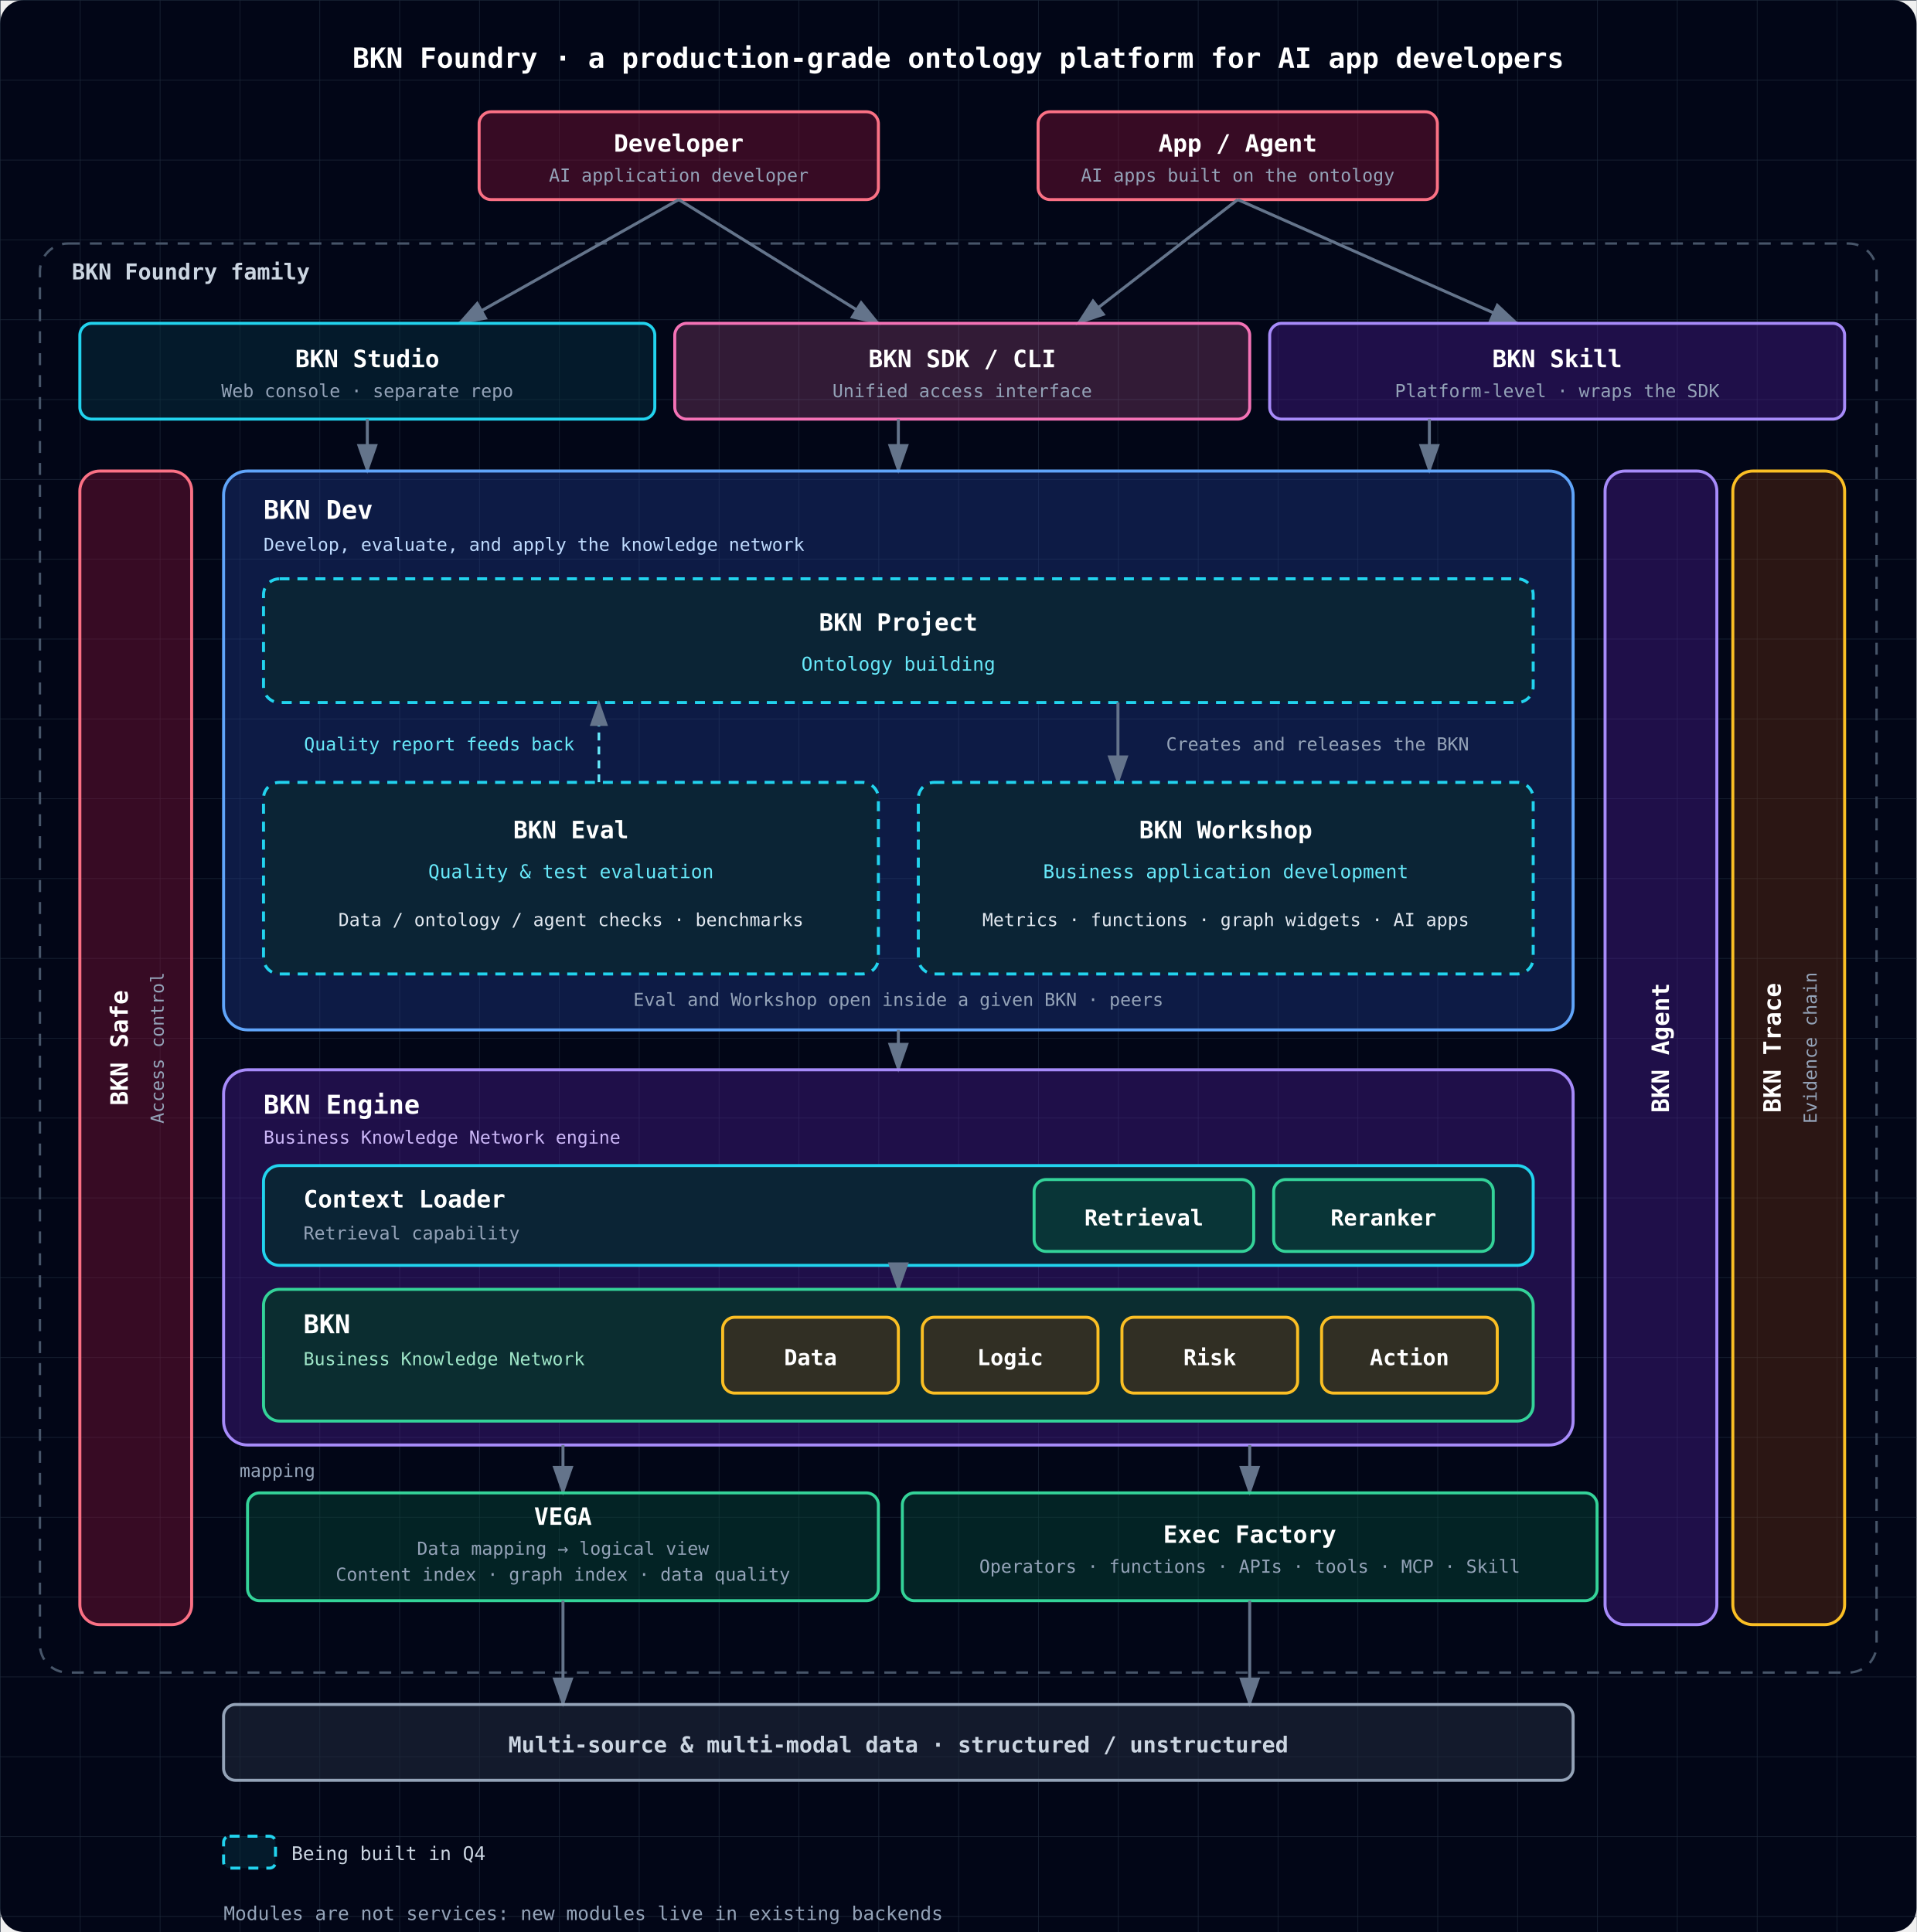
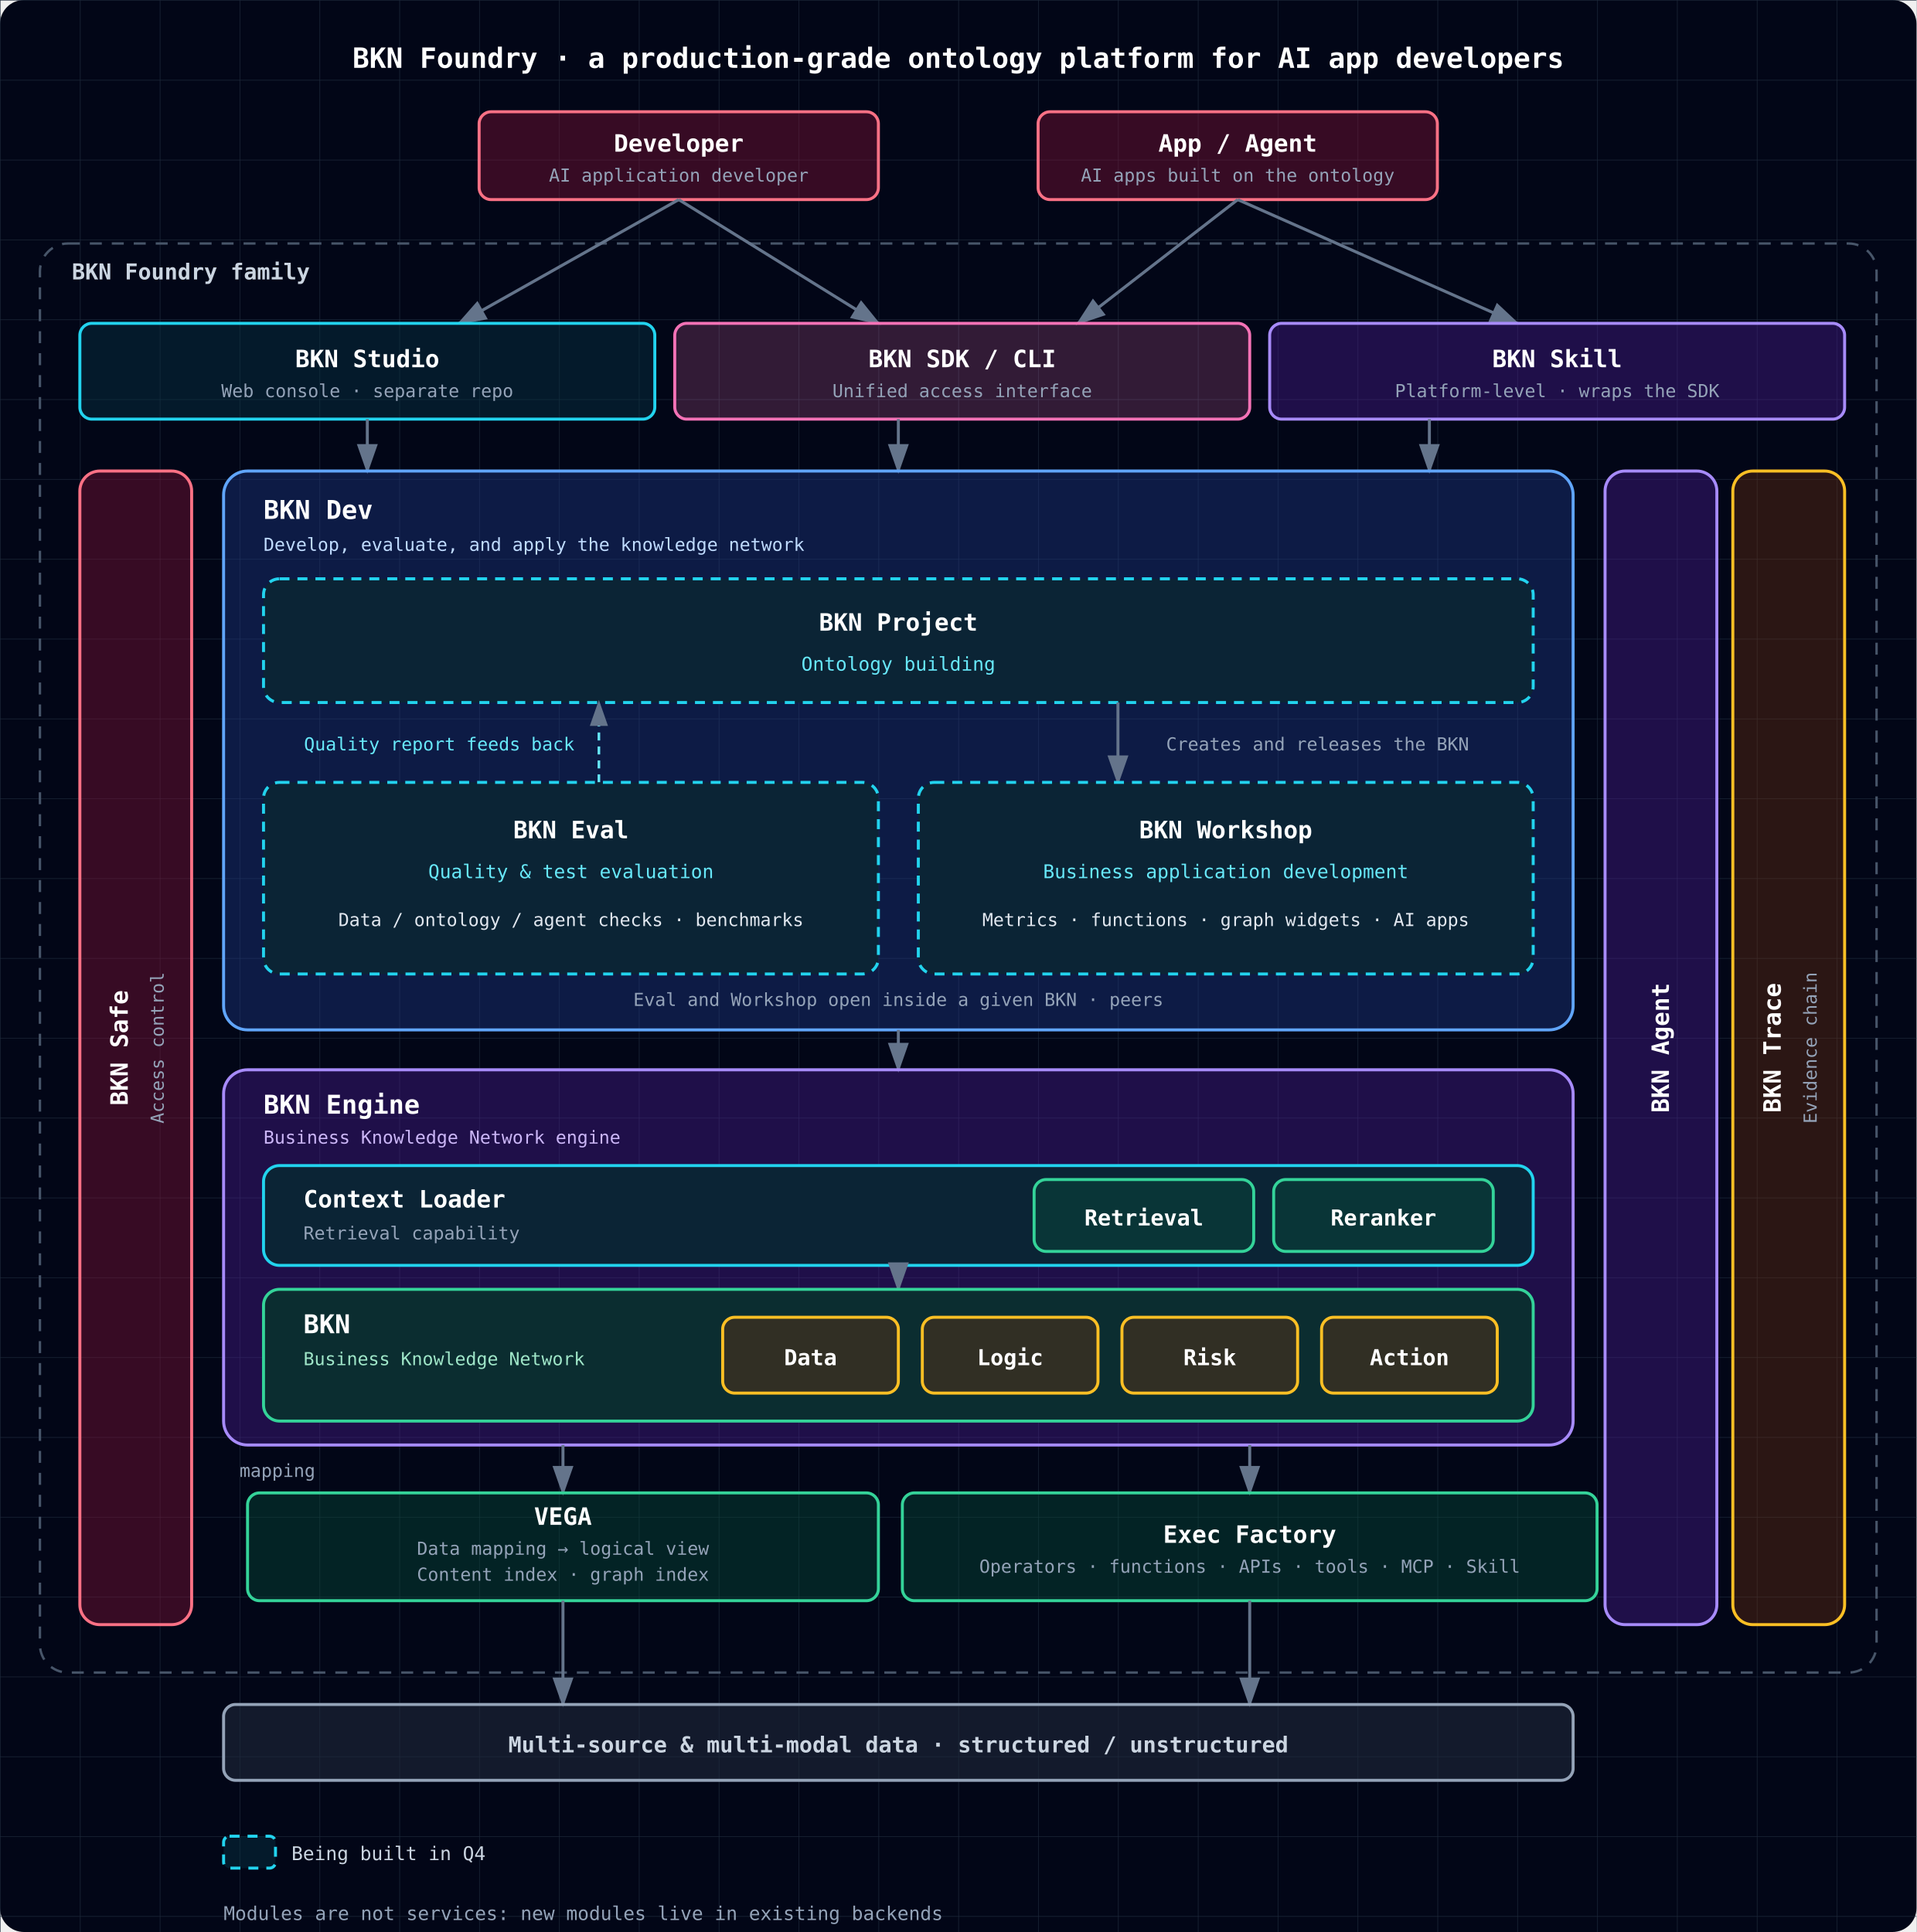
<svg xmlns="http://www.w3.org/2000/svg" viewBox="0 0 960 968" font-family="ui-monospace, SFMono-Regular, Menlo, Consolas, monospace">
  <rect width="960" height="968" fill="#020617" rx="12" />
  <defs>
    <marker id="arrowhead" markerWidth="10" markerHeight="7" refX="9" refY="3.5" orient="auto">
      <polygon points="0 0, 10 3.5, 0 7" fill="#64748b" />
    </marker>
    <pattern id="grid" width="40" height="40" patternUnits="userSpaceOnUse">
      <path d="M 40 0 L 0 0 0 40" fill="none" stroke="#1e293b" stroke-width="0.5" />
    </pattern>
  </defs>
  <rect width="100%" height="100%" fill="url(#grid)" />
  <text x="480.0" y="34" fill="white" font-size="14" font-weight="700" text-anchor="middle">BKN Foundry · a production-grade ontology platform for AI app developers</text>
  <rect x="240" y="56" width="200" height="44" rx="6" fill="rgba(136, 19, 55, 0.4)" stroke="#fb7185" stroke-width="1.5" />
  <text x="340.0" y="76.0" fill="white" font-size="12" font-weight="600" text-anchor="middle">Developer</text>
  <text x="340.0" y="91.0" fill="#94a3b8" font-size="9" text-anchor="middle">AI application developer</text>
  <rect x="520" y="56" width="200" height="44" rx="6" fill="rgba(136, 19, 55, 0.4)" stroke="#fb7185" stroke-width="1.5" />
  <text x="620.0" y="76.0" fill="white" font-size="12" font-weight="600" text-anchor="middle">App / Agent</text>
  <text x="620.0" y="91.0" fill="#94a3b8" font-size="9" text-anchor="middle">AI apps built on the ontology</text>
  <rect x="20" y="122" width="920" height="716" rx="14" fill="none" stroke="#475569" stroke-width="1.2" stroke-dasharray="6 5" />
  <text x="36" y="140" fill="#cbd5e1" font-size="11" font-weight="700" text-anchor="start">BKN Foundry family</text>
  <line x1="340" y1="100" x2="230" y2="162" stroke="#64748b" stroke-width="1.5" marker-end="url(#arrowhead)" />
  <line x1="340" y1="100" x2="440" y2="162" stroke="#64748b" stroke-width="1.5" marker-end="url(#arrowhead)" />
  <line x1="620" y1="100" x2="540" y2="162" stroke="#64748b" stroke-width="1.5" marker-end="url(#arrowhead)" />
  <line x1="620" y1="100" x2="760" y2="162" stroke="#64748b" stroke-width="1.5" marker-end="url(#arrowhead)" />
  <rect x="40" y="162" width="288" height="48" rx="6" fill="rgba(8, 51, 68, 0.45)" stroke="#22d3ee" stroke-width="1.5" />
  <text x="184.0" y="184.0" fill="white" font-size="12" font-weight="600" text-anchor="middle">BKN Studio</text>
  <text x="184.0" y="199.0" fill="#94a3b8" font-size="9" text-anchor="middle">Web console · separate repo</text>
  <rect x="338" y="162" width="288" height="48" rx="6" fill="rgba(244, 114, 182, 0.2)" stroke="#f472b6" stroke-width="1.5" />
  <text x="482.0" y="184.0" fill="white" font-size="12" font-weight="600" text-anchor="middle">BKN SDK / CLI</text>
  <text x="482.0" y="199.0" fill="#94a3b8" font-size="9" text-anchor="middle">Unified access interface</text>
  <rect x="636" y="162" width="288" height="48" rx="6" fill="rgba(76, 29, 149, 0.4)" stroke="#a78bfa" stroke-width="1.5" />
  <text x="780.0" y="184.0" fill="white" font-size="12" font-weight="600" text-anchor="middle">BKN Skill</text>
  <text x="780.0" y="199.0" fill="#94a3b8" font-size="9" text-anchor="middle">Platform-level · wraps the SDK</text>
  <rect x="40" y="236" width="56" height="578" rx="10" fill="rgba(136, 19, 55, 0.4)" stroke="#fb7185" stroke-width="1.5" />
  <text x="64" y="525.0" fill="white" font-size="12" font-weight="600" text-anchor="middle" transform="rotate(-90 64 525.0)">BKN Safe</text>
  <text x="82" y="525.0" fill="#94a3b8" font-size="9" text-anchor="middle" transform="rotate(-90 82 525.0)">Access control</text>
  <rect x="804" y="236" width="56" height="578" rx="10" fill="rgba(76, 29, 149, 0.4)" stroke="#a78bfa" stroke-width="1.5" />
  <text x="836" y="525.0" fill="white" font-size="12" font-weight="600" text-anchor="middle" transform="rotate(-90 836 525.0)">BKN Agent</text>
  <rect x="868" y="236" width="56" height="578" rx="10" fill="rgba(120, 53, 15, 0.35)" stroke="#fbbf24" stroke-width="1.5" />
  <text x="892" y="525.0" fill="white" font-size="12" font-weight="600" text-anchor="middle" transform="rotate(-90 892 525.0)">BKN Trace</text>
  <text x="910" y="525.0" fill="#94a3b8" font-size="9" text-anchor="middle" transform="rotate(-90 910 525.0)">Evidence chain</text>
  <line x1="184" y1="210" x2="184" y2="236" stroke="#64748b" stroke-width="1.5" marker-end="url(#arrowhead)" />
  <line x1="450" y1="210" x2="450" y2="236" stroke="#64748b" stroke-width="1.5" marker-end="url(#arrowhead)" />
  <line x1="716" y1="210" x2="716" y2="236" stroke="#64748b" stroke-width="1.5" marker-end="url(#arrowhead)" />
  <rect x="112" y="236" width="676" height="280" rx="12" fill="rgba(30, 58, 138, 0.4)" stroke="#60a5fa" stroke-width="1.5" />
  <text x="132" y="260" fill="white" font-size="13" font-weight="700" text-anchor="start">BKN Dev</text>
  <text x="132" y="276" fill="#bfdbfe" font-size="9" text-anchor="start">Develop, evaluate, and apply the knowledge network</text>
  <rect x="132" y="290" width="636" height="62" rx="8" fill="#0f172a" />
  <rect x="132" y="290" width="636" height="62" rx="8" fill="rgba(8, 51, 68, 0.45)" stroke="#22d3ee" stroke-width="1.5" stroke-dasharray="5 4" />
  <text x="450" y="316" fill="white" font-size="12" font-weight="600" text-anchor="middle">BKN Project</text>
  <text x="450" y="336" fill="#67e8f9" font-size="9.5" text-anchor="middle">Ontology building</text>
  <line x1="560" y1="352" x2="560" y2="392" stroke="#64748b" stroke-width="1.5" marker-end="url(#arrowhead)" />
  <text x="660" y="376" fill="#94a3b8" font-size="9" text-anchor="middle">Creates and releases the BKN</text>
  <path d="M 300 392 L 300 352" fill="none" stroke="#67e8f9" stroke-width="1.3" stroke-dasharray="4 3" marker-end="url(#arrowhead)" />
  <text x="220" y="376" fill="#67e8f9" font-size="9" text-anchor="middle">Quality report feeds back</text>
  <rect x="132" y="392" width="308" height="96" rx="8" fill="#0f172a" />
  <rect x="132" y="392" width="308" height="96" rx="8" fill="rgba(8, 51, 68, 0.45)" stroke="#22d3ee" stroke-width="1.5" stroke-dasharray="5 4" />
  <text x="286.0" y="420" fill="white" font-size="12" font-weight="600" text-anchor="middle">BKN Eval</text>
  <text x="286.0" y="440" fill="#67e8f9" font-size="9.5" text-anchor="middle">Quality &amp; test evaluation</text>
  <text x="286.0" y="464" fill="#e2e8f0" font-size="9" text-anchor="middle">Data / ontology / agent checks · benchmarks</text>
  <rect x="460" y="392" width="308" height="96" rx="8" fill="#0f172a" />
  <rect x="460" y="392" width="308" height="96" rx="8" fill="rgba(8, 51, 68, 0.45)" stroke="#22d3ee" stroke-width="1.5" stroke-dasharray="5 4" />
  <text x="614.0" y="420" fill="white" font-size="12" font-weight="600" text-anchor="middle">BKN Workshop</text>
  <text x="614.0" y="440" fill="#67e8f9" font-size="9.5" text-anchor="middle">Business application development</text>
  <text x="614.0" y="464" fill="#e2e8f0" font-size="9" text-anchor="middle">Metrics · functions · graph widgets · AI apps</text>
  <text x="450" y="504" fill="#94a3b8" font-size="9" text-anchor="middle">Eval and Workshop open inside a given BKN · peers</text>
  <line x1="450" y1="516" x2="450" y2="536" stroke="#64748b" stroke-width="1.5" marker-end="url(#arrowhead)" />
  <rect x="112" y="536" width="676" height="188" rx="12" fill="rgba(76, 29, 149, 0.4)" stroke="#a78bfa" stroke-width="1.5" />
  <text x="132" y="558" fill="white" font-size="13" font-weight="700" text-anchor="start">BKN Engine</text>
  <text x="132" y="573" fill="#cbb6f7" font-size="9" text-anchor="start">Business Knowledge Network engine</text>
  <rect x="132" y="584" width="636" height="50" rx="8" fill="#0f172a" />
  <rect x="132" y="584" width="636" height="50" rx="8" fill="rgba(8, 51, 68, 0.45)" stroke="#22d3ee" stroke-width="1.5" />
  <text x="152" y="605" fill="white" font-size="12" font-weight="600" text-anchor="start">Context Loader</text>
  <text x="152" y="621" fill="#94a3b8" font-size="9" text-anchor="start">Retrieval capability</text>
  <rect x="518" y="591" width="110" height="36" rx="6" fill="rgba(6, 78, 59, 0.4)" stroke="#34d399" stroke-width="1.5" />
  <text x="573" y="614" fill="white" font-size="11" font-weight="600" text-anchor="middle">Retrieval</text>
  <rect x="638" y="591" width="110" height="36" rx="6" fill="rgba(6, 78, 59, 0.4)" stroke="#34d399" stroke-width="1.5" />
  <text x="693" y="614" fill="white" font-size="11" font-weight="600" text-anchor="middle">Reranker</text>
  <line x1="450" y1="634" x2="450" y2="646" stroke="#64748b" stroke-width="1.5" marker-end="url(#arrowhead)" />
  <rect x="132" y="646" width="636" height="66" rx="8" fill="#0f172a" />
  <rect x="132" y="646" width="636" height="66" rx="8" fill="rgba(6, 78, 59, 0.4)" stroke="#34d399" stroke-width="1.5" />
  <text x="152" y="668" fill="white" font-size="13" font-weight="700" text-anchor="start">BKN</text>
  <text x="152" y="684" fill="#9fe6c8" font-size="9" text-anchor="start">Business Knowledge Network</text>
  <rect x="362" y="660" width="88" height="38" rx="6" fill="rgba(120, 53, 15, 0.35)" stroke="#fbbf24" stroke-width="1.5" />
  <text x="406" y="684" fill="white" font-size="11" font-weight="600" text-anchor="middle">Data</text>
  <rect x="462" y="660" width="88" height="38" rx="6" fill="rgba(120, 53, 15, 0.35)" stroke="#fbbf24" stroke-width="1.5" />
  <text x="506" y="684" fill="white" font-size="11" font-weight="600" text-anchor="middle">Logic</text>
  <rect x="562" y="660" width="88" height="38" rx="6" fill="rgba(120, 53, 15, 0.35)" stroke="#fbbf24" stroke-width="1.5" />
  <text x="606" y="684" fill="white" font-size="11" font-weight="600" text-anchor="middle">Risk</text>
  <rect x="662" y="660" width="88" height="38" rx="6" fill="rgba(120, 53, 15, 0.35)" stroke="#fbbf24" stroke-width="1.5" />
  <text x="706" y="684" fill="white" font-size="11" font-weight="600" text-anchor="middle">Action</text>
  <line x1="282" y1="724" x2="282" y2="748" stroke="#64748b" stroke-width="1.5" marker-end="url(#arrowhead)" />
  <line x1="626" y1="724" x2="626" y2="748" stroke="#64748b" stroke-width="1.5" marker-end="url(#arrowhead)" />
  <text x="120" y="740" fill="#94a3b8" font-size="9" text-anchor="start">mapping</text>
  <rect x="124" y="748" width="316" height="54" rx="6" fill="rgba(6, 78, 59, 0.4)" stroke="#34d399" stroke-width="1.5" />
  <text x="282" y="764" fill="white" font-size="12" font-weight="600" text-anchor="middle">VEGA</text>
  <text x="282" y="779" fill="#94a3b8" font-size="9" text-anchor="middle">Data mapping → logical view</text>
-   <text x="282" y="792" fill="#94a3b8" font-size="9" text-anchor="middle">Content index · graph index · data quality</text>
+   <text x="282" y="792" fill="#94a3b8" font-size="9" text-anchor="middle">Content index · graph index</text>
  <rect x="452" y="748" width="348" height="54" rx="6" fill="rgba(6, 78, 59, 0.4)" stroke="#34d399" stroke-width="1.5" />
  <text x="626" y="773" fill="white" font-size="12" font-weight="600" text-anchor="middle">Exec Factory</text>
  <text x="626" y="788" fill="#94a3b8" font-size="9" text-anchor="middle">Operators · functions · APIs · tools · MCP · Skill</text>
  <line x1="282" y1="802" x2="282" y2="854" stroke="#64748b" stroke-width="1.5" marker-end="url(#arrowhead)" />
  <line x1="626" y1="802" x2="626" y2="854" stroke="#64748b" stroke-width="1.5" marker-end="url(#arrowhead)" />
  <rect x="112" y="854" width="676" height="38" rx="6" fill="rgba(30, 41, 59, 0.6)" stroke="#94a3b8" stroke-width="1.5" />
  <text x="450" y="878" fill="#cbd5e1" font-size="11" font-weight="600" text-anchor="middle">Multi-source &amp; multi-modal data · structured / unstructured</text>
  <rect x="112" y="920" width="26" height="16" rx="3" fill="rgba(8, 51, 68, 0.45)" stroke="#22d3ee" stroke-width="1.5" stroke-dasharray="5 4" />
  <text x="146" y="932" fill="#cbd5e1" font-size="9.5" text-anchor="start">Being built in Q4</text>
  <text x="112" y="962" fill="#94a3b8" font-size="9.5" text-anchor="start">Modules are not services: new modules live in existing backends</text>
</svg>
